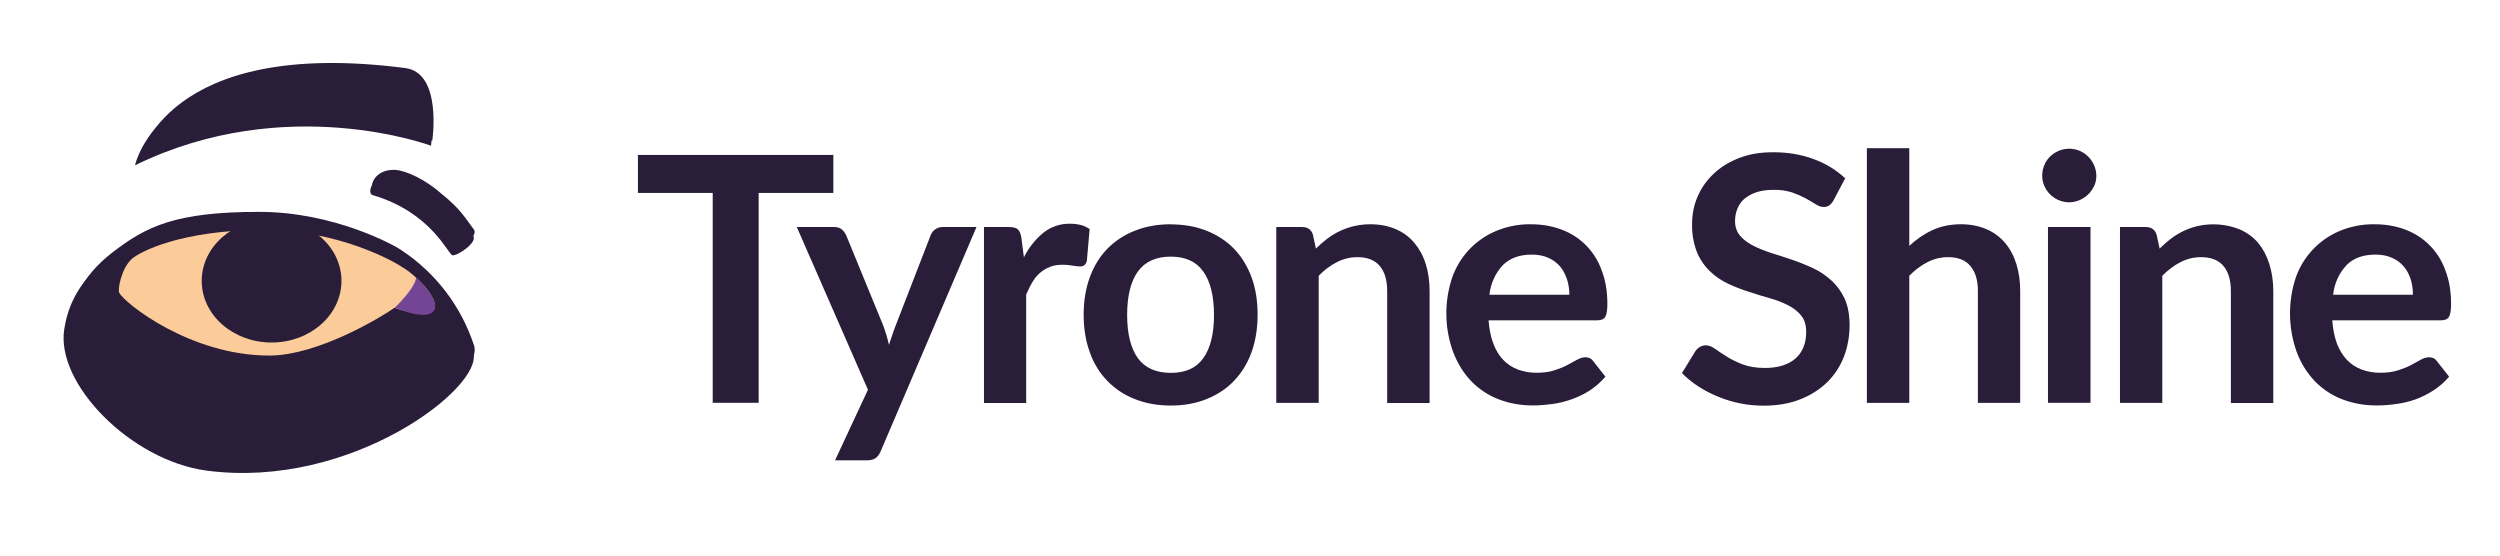
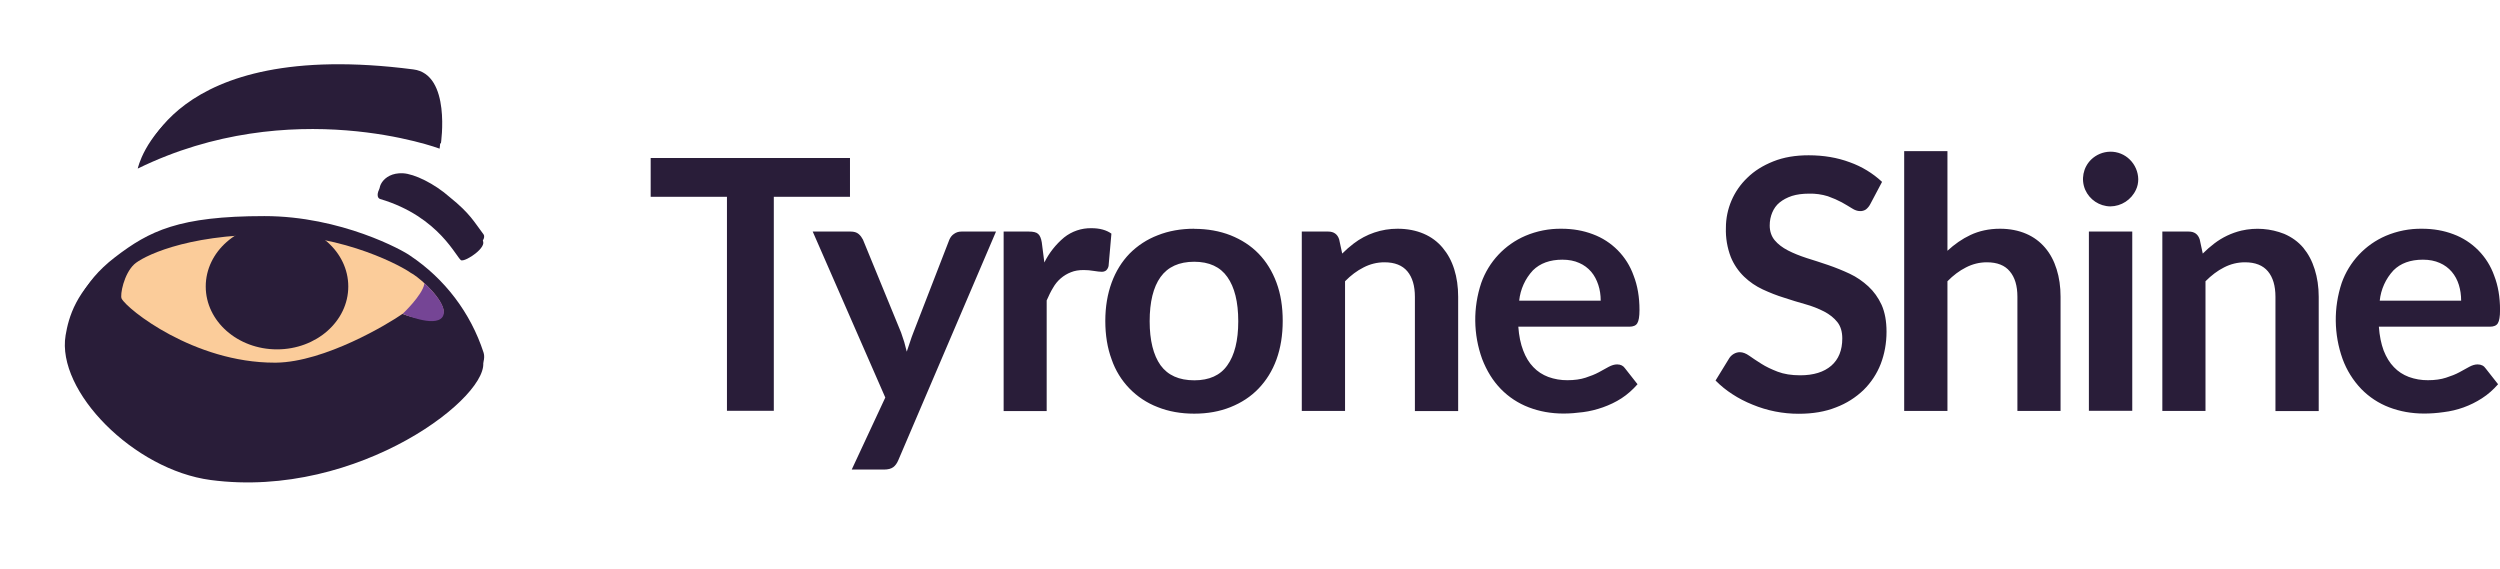
- <svg xmlns="http://www.w3.org/2000/svg" viewBox="0 0 234 52">
+ <svg xmlns="http://www.w3.org/2000/svg" width="229.416px" height="52.129px" viewBox="0 0 229.416 52.129">
  <g class="logo-text" fill="#291D39">
    <path d="M78.01 18.06h-7V37.7h-4.3V18.06h-7V14.5H78v3.55z" />
    <path d="M91.4 21.25l-8.97 20.99c-.12.28-.27.49-.46.63s-.47.22-.86.22h-2.95l3.08-6.61-6.66-15.23h3.48c.31 0 .55.07.73.22s.3.33.4.52l3.5 8.53.29.87.23.88.3-.89c.09-.3.2-.58.31-.87l3.3-8.52c.1-.22.23-.4.43-.53.2-.14.42-.21.67-.21h3.18zM95.83 24.1a7.1 7.1 0 0 1 1.82-2.31 3.9 3.9 0 0 1 2.5-.85c.77 0 1.38.17 1.84.5l-.26 2.97a.77.77 0 0 1-.23.41.64.64 0 0 1-.41.12c-.16 0-.4-.03-.72-.08a5.58 5.58 0 0 0-.92-.08c-.44 0-.83.06-1.17.2a3.21 3.21 0 0 0-1.64 1.42c-.21.34-.4.73-.59 1.17v10.15H92.1V21.25h2.32c.41 0 .7.07.85.22.16.14.27.4.33.77l.24 1.87zM109.6 21c1.21 0 2.32.2 3.32.59 1 .4 1.86.95 2.57 1.68.71.73 1.26 1.62 1.65 2.67s.57 2.22.57 3.51c0 1.3-.19 2.48-.57 3.53s-.94 1.94-1.65 2.68-1.57 1.3-2.57 1.7c-1 .4-2.1.6-3.33.6s-2.35-.2-3.35-.6a7.18 7.18 0 0 1-4.23-4.38c-.39-1.05-.58-2.23-.58-3.53 0-1.3.2-2.47.58-3.51s.94-1.94 1.65-2.67a7.28 7.28 0 0 1 2.58-1.68c1-.4 2.12-.6 3.35-.6zm0 13.9c1.36 0 2.38-.45 3.03-1.38.66-.92 1-2.26 1-4.04s-.34-3.13-1-4.06c-.65-.93-1.67-1.4-3.04-1.4-1.39 0-2.42.47-3.09 1.4s-1 2.3-1 4.06.34 3.11 1 4.04c.67.92 1.7 1.38 3.1 1.38zM123.17 23.27c.33-.33.68-.64 1.05-.92a6.61 6.61 0 0 1 4.03-1.36c.9 0 1.7.16 2.4.46.7.3 1.27.73 1.74 1.29.46.55.82 1.2 1.06 1.97.24.76.36 1.6.36 2.53v10.48h-3.97V27.24c0-1.01-.23-1.79-.69-2.34-.46-.55-1.16-.83-2.1-.83-.68 0-1.32.16-1.92.47-.6.3-1.17.73-1.7 1.27v11.9h-3.97V21.25h2.43c.5 0 .85.24 1 .72l.28 1.3zM139.33 29.98c.06.84.21 1.57.45 2.19.23.61.54 1.12.93 1.52.38.4.84.7 1.37.9a5 5 0 0 0 1.76.3c.64 0 1.2-.08 1.66-.23.46-.15.87-.31 1.22-.5l.91-.5c.27-.14.52-.22.77-.22.33 0 .57.13.73.37l1.14 1.45c-.44.5-.93.94-1.47 1.29s-1.12.62-1.71.83c-.6.21-1.2.36-1.82.44s-1.2.13-1.79.13c-1.14 0-2.2-.19-3.19-.57a7.13 7.13 0 0 1-2.56-1.68c-.73-.75-1.3-1.67-1.72-2.76a10.6 10.6 0 0 1-.08-6.98 7.38 7.38 0 0 1 4.05-4.32 8.19 8.19 0 0 1 3.31-.65c1.04 0 2 .17 2.87.5a6.27 6.27 0 0 1 3.75 3.8c.36.92.54 1.97.54 3.16 0 .6-.07 1-.2 1.21-.12.21-.37.32-.73.32h-10.2zm7.56-2.4c0-.5-.07-.99-.22-1.44s-.36-.86-.65-1.2a3.02 3.02 0 0 0-1.1-.81c-.44-.2-.96-.3-1.55-.3-1.14 0-2.04.33-2.7.98a4.8 4.8 0 0 0-1.26 2.78h7.48zM171.63 18.73a1.5 1.5 0 0 1-.4.49.9.9 0 0 1-.55.15c-.22 0-.47-.08-.73-.25-.26-.16-.57-.35-.93-.55-.37-.2-.8-.39-1.28-.56a5.35 5.35 0 0 0-1.73-.24c-.6 0-1.12.07-1.57.21-.45.15-.82.35-1.13.6s-.53.57-.68.93c-.15.36-.23.75-.23 1.18 0 .54.16 1 .46 1.36s.71.67 1.21.93 1.08.49 1.72.7c.64.2 1.3.41 1.97.64s1.34.5 1.98.8c.64.3 1.21.7 1.71 1.16.5.46.91 1.03 1.22 1.7.3.68.45 1.5.45 2.46 0 1.05-.18 2.03-.53 2.95a6.82 6.82 0 0 1-1.57 2.39 7.42 7.42 0 0 1-2.53 1.6c-1 .4-2.14.59-3.42.59a11 11 0 0 1-4.25-.84c-.65-.26-1.27-.58-1.85-.96a8.96 8.96 0 0 1-1.54-1.25l1.27-2.07c.1-.15.24-.28.41-.38.18-.1.36-.15.55-.15.27 0 .56.11.87.33.3.22.68.46 1.1.73s.93.51 1.5.73c.58.22 1.26.33 2.07.33 1.23 0 2.18-.3 2.85-.88s1.01-1.42 1.01-2.5c0-.62-.15-1.12-.45-1.5s-.71-.71-1.21-.97a9.12 9.12 0 0 0-1.72-.67c-.64-.18-1.3-.38-1.96-.6-.66-.2-1.31-.46-1.96-.76a6.3 6.3 0 0 1-1.71-1.17 5.3 5.3 0 0 1-1.22-1.8 6.84 6.84 0 0 1-.45-2.68 6.34 6.34 0 0 1 1.97-4.6c.64-.63 1.43-1.12 2.38-1.5s2.02-.56 3.24-.56c1.37 0 2.63.21 3.78.64a8.55 8.55 0 0 1 2.96 1.8l-1.08 2.04zM178.7 23.02c.65-.6 1.36-1.1 2.13-1.46s1.67-.57 2.7-.57c.9 0 1.7.16 2.4.46.7.3 1.27.73 1.74 1.28s.82 1.21 1.06 1.98c.24.76.36 1.6.36 2.52v10.48h-3.96V27.23c0-1-.23-1.78-.7-2.33-.45-.55-1.15-.83-2.1-.83-.68 0-1.32.16-1.92.47-.6.3-1.17.73-1.7 1.27v11.9h-3.97V13.87h3.97v9.15zM196.22 16.45c0 .34-.07.67-.21.96a2.62 2.62 0 0 1-2.36 1.53 2.56 2.56 0 0 1-2.3-1.53 2.5 2.5 0 0 1 .54-2.76 2.58 2.58 0 0 1 1.76-.73 2.5 2.5 0 0 1 1.8.73 2.59 2.59 0 0 1 .77 1.8zm-.55 4.8V37.7h-3.98V21.25h3.98zM202.14 23.27c.33-.33.68-.64 1.05-.92a6.67 6.67 0 0 1 2.5-1.19 6.65 6.65 0 0 1 3.92.3c.7.3 1.28.72 1.75 1.27.46.56.81 1.21 1.05 1.98.24.76.37 1.6.37 2.53v10.48h-3.97V27.24c0-1.01-.23-1.79-.69-2.34-.46-.55-1.16-.83-2.1-.83-.69 0-1.33.16-1.93.47-.6.3-1.16.73-1.7 1.27v11.9h-3.96V21.25h2.42c.52 0 .85.24 1.01.72l.28 1.3zM218.3 29.98c.06.84.21 1.57.44 2.19.24.61.55 1.12.94 1.52.38.4.84.7 1.37.9a5 5 0 0 0 1.75.3c.65 0 1.2-.08 1.66-.23.47-.15.88-.31 1.23-.5l.91-.5c.26-.14.52-.22.76-.22.33 0 .58.13.74.37l1.14 1.45c-.44.5-.93.94-1.48 1.29a8.26 8.26 0 0 1-3.52 1.27c-.61.09-1.21.13-1.79.13-1.14 0-2.2-.19-3.2-.57a7.11 7.11 0 0 1-2.56-1.68 7.9 7.9 0 0 1-1.72-2.76 10.71 10.71 0 0 1-.08-6.98 7.4 7.4 0 0 1 4.05-4.32 8.2 8.2 0 0 1 3.32-.65c1.04 0 2 .17 2.87.5a6.28 6.28 0 0 1 3.75 3.8c.36.92.54 1.97.54 3.16 0 .6-.07 1-.2 1.21-.12.21-.37.32-.73.32h-10.2zm7.55-2.4c0-.5-.07-.99-.21-1.44s-.36-.86-.65-1.2a3.01 3.01 0 0 0-1.1-.81c-.45-.2-.96-.3-1.55-.3-1.15 0-2.05.33-2.7.98a4.8 4.8 0 0 0-1.26 2.78h7.47z" />
  </g>
  <path fill="#291D39" d="M44.3 33.01a17.19 17.19 0 0 0-6.8-8.96c-.6-.46-6.4-3.68-13.52-3.68-7.92 0-10.67 1.38-13.83 3.8-3.19 2.44-3.86 4.99-4.13 6.6-.86 5.13 6.26 12.35 13.32 13.28 13.61 1.8 25.99-7.9 24.95-11.04zM42.35 23.9c-.42-.1-1.94-4-7.47-5.64-.59-.17-.04-1.95 1.93-1.86 1.06.05 2.93.96 4.36 2.21 1.9 1.54 2.26 2.31 3.11 3.44.48.63-1.5 1.94-1.93 1.84zM40.34 13.64s-13.58-5.08-27.7 1.83c0 0 2.37-11.65 25.15-8.7 3.52.45 2.55 6.87 2.55 6.87z" />
  <path fill="#FBCC9A" d="M40.52 28.84c-.48-1.37-2.47-2.99-2.98-3.21-.61-.47-6-3.55-13.12-3.55-7.92 0-11.84 2.13-12.5 2.75-.97.9-1.34 2.87-1.18 3.19.5.98 6.72 5.93 14.18 5.93h.15c4.52-.05 10.41-3.6 11.72-4.51.64.29 2.06.56 2.87.56.45 0 .68-.19.79-.35.1-.15.2-.42.07-.8z" />
  <path fill="#754595" d="M36.8 29.44s1.82-1.72 2-2.77v-.09s2.46 2.15 1.66 3.17c-.74.96-3.67-.31-3.67-.31z" />
  <path fill="transparent" d="M0 0h52.13v52.13H0z" />
  <path fill="#291D39" d="M44.37 32.34a17.01 17.01 0 0 0-6.72-8.87c-.6-.46-6.34-3.64-13.39-3.64-7.84 0-10.56 1.36-13.7 3.77-3.15 2.41-3.81 4.93-4.08 6.53-.85 5.07 6.2 12.22 13.2 13.15 13.46 1.78 25.72-7.83 24.69-10.94zM42.45 23.32c-.42-.1-1.93-3.96-7.4-5.58-.58-.17-.04-1.93 1.92-1.84 1.05.05 2.9.95 4.3 2.19 1.89 1.52 2.24 2.28 3.09 3.4.47.63-1.5 1.92-1.91 1.83zM40.46 13.17s-13.44-5.03-27.42 1.8c0 0 2.34-11.52 24.89-8.6 3.49.44 2.53 6.8 2.53 6.8z" />
  <path fill="#FBCC9A" d="M40.64 28.22c-.48-1.36-2.45-2.96-2.96-3.19-.6-.46-5.94-3.51-12.98-3.51-7.84 0-11.72 2.11-12.38 2.73-.96.89-1.32 2.83-1.16 3.15.5.98 6.65 5.88 14.03 5.88h.15c4.47-.06 10.31-3.57 11.6-4.48.63.29 2.04.56 2.84.56.45 0 .67-.18.79-.34.1-.15.2-.42.07-.8z" />
  <path fill="#754595" d="M36.95 28.8s1.8-1.7 1.99-2.74v-.08s2.42 2.13 1.64 3.14c-.73.94-3.63-.32-3.63-.32z" />
  <ellipse fill="#291D39" cx="25.42" cy="26.29" rx="6.54" ry="5.77" />
</svg>
